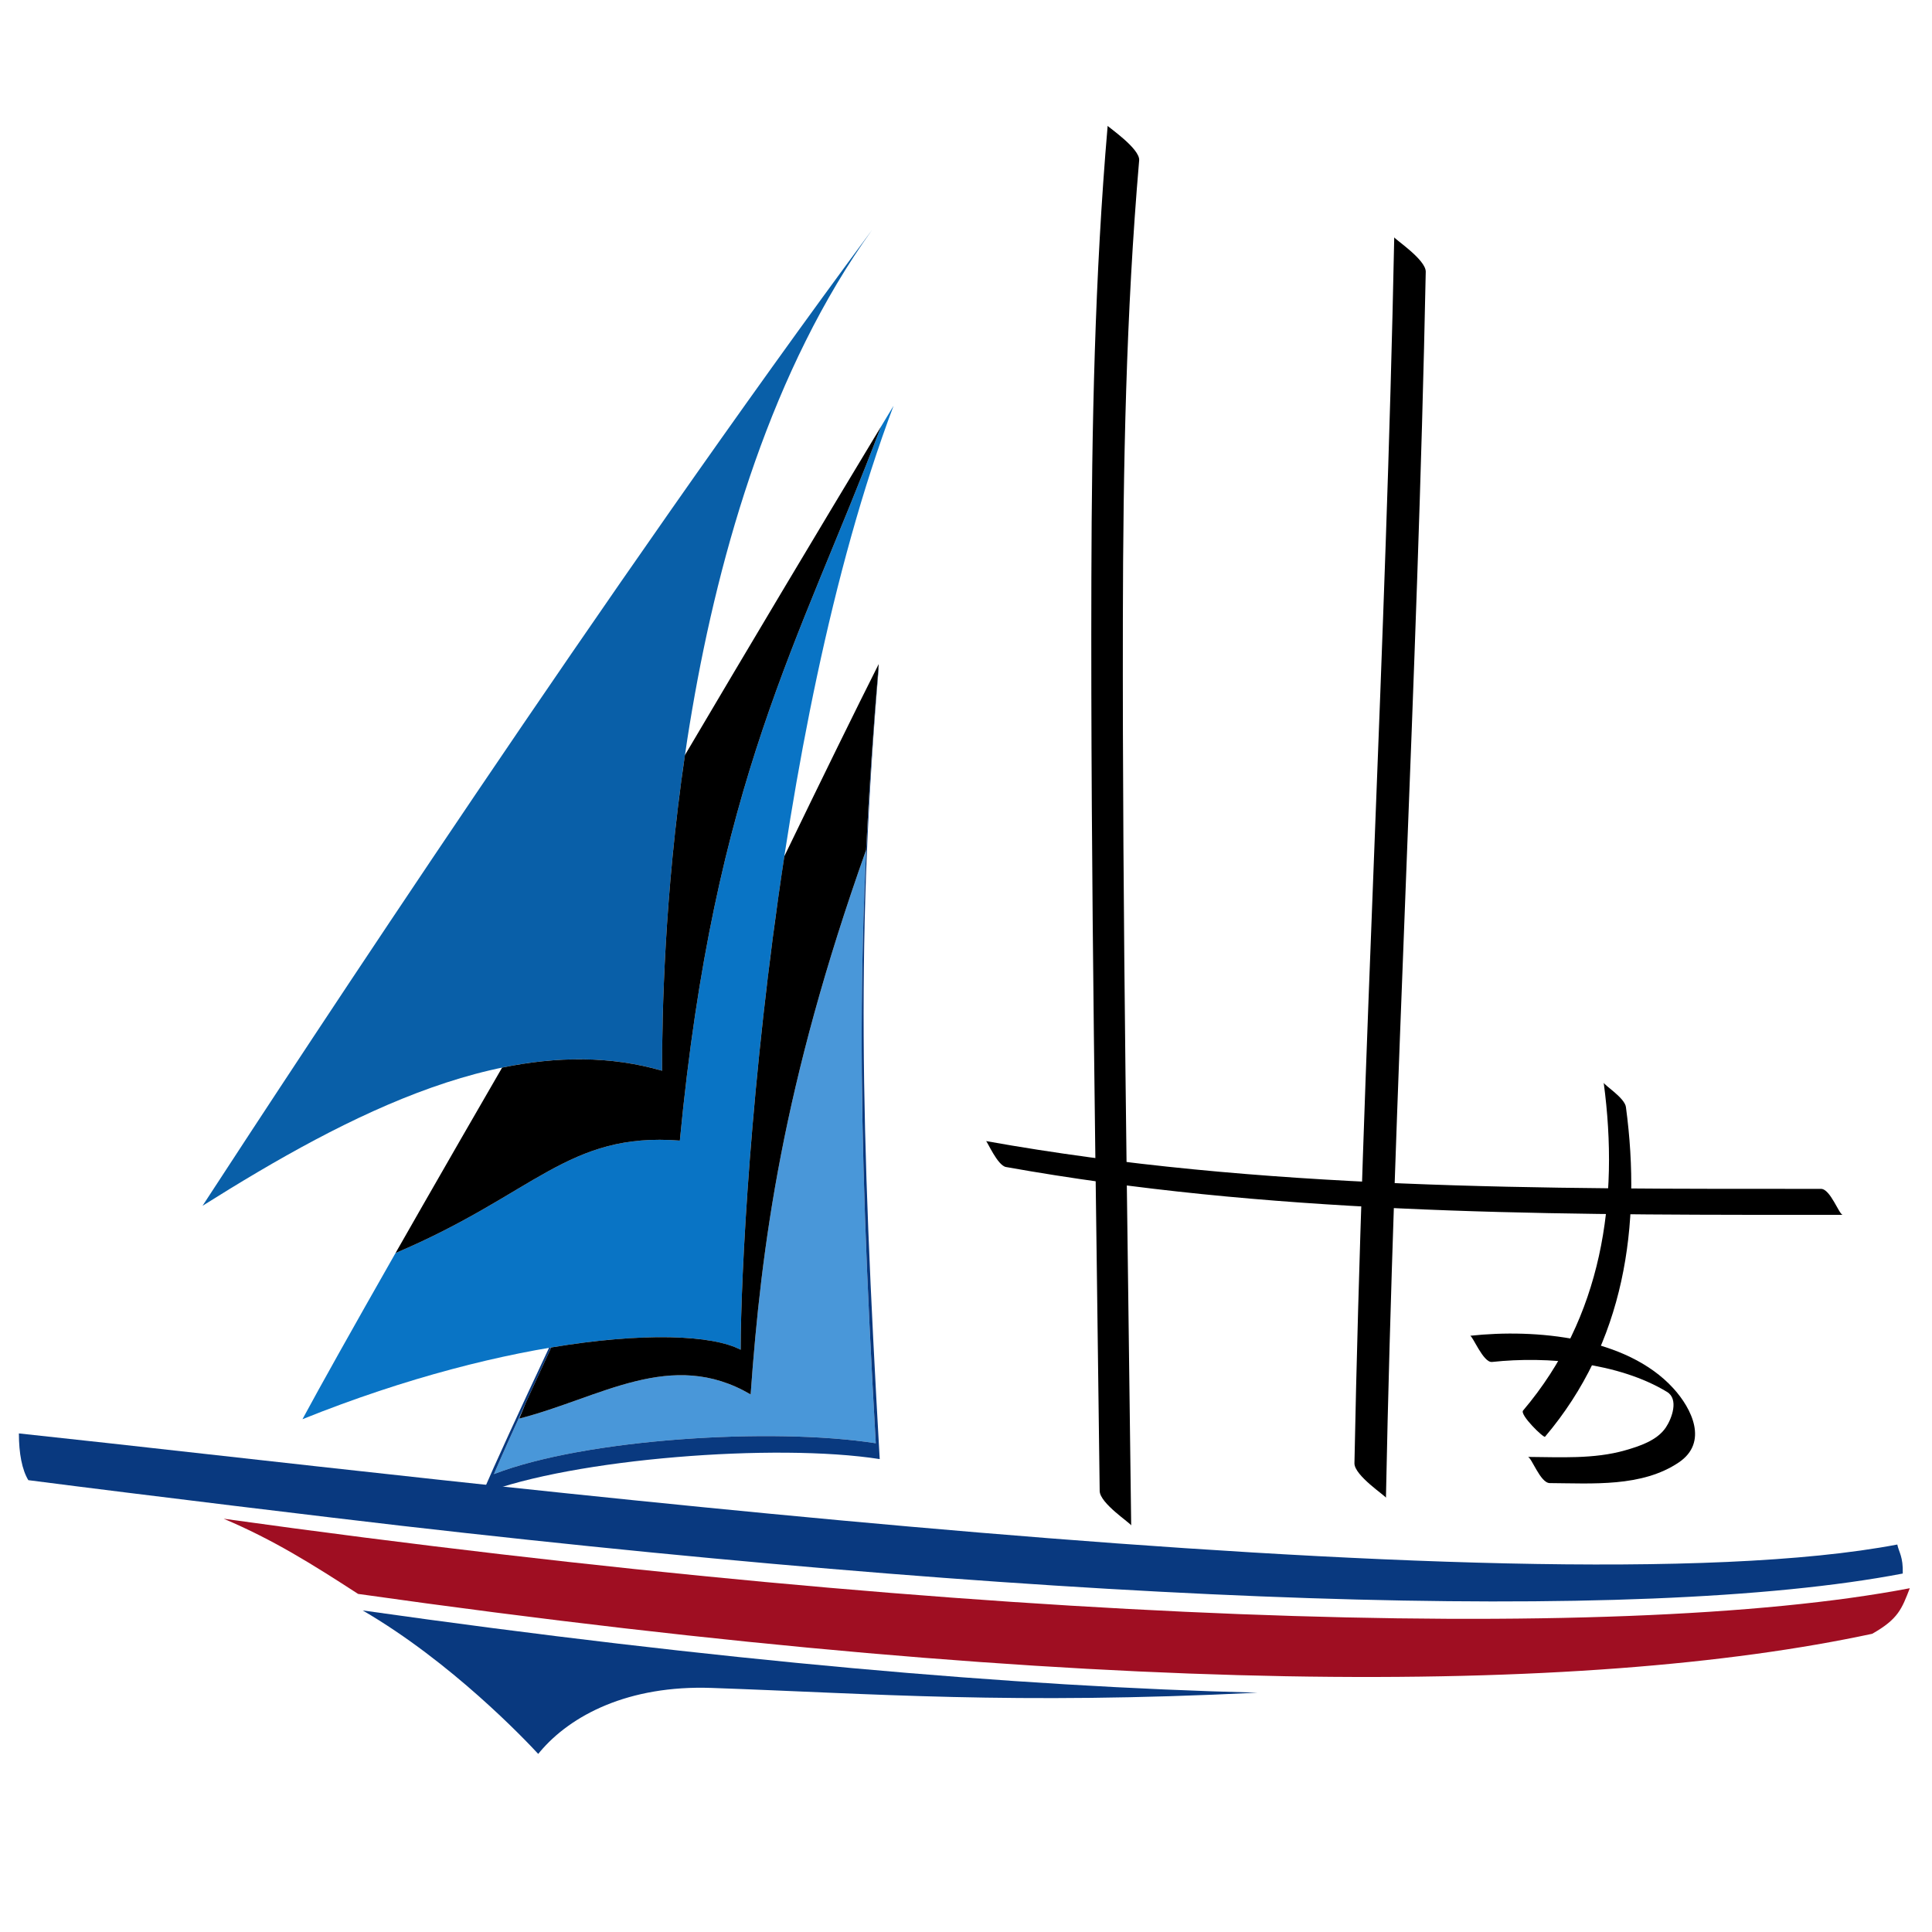
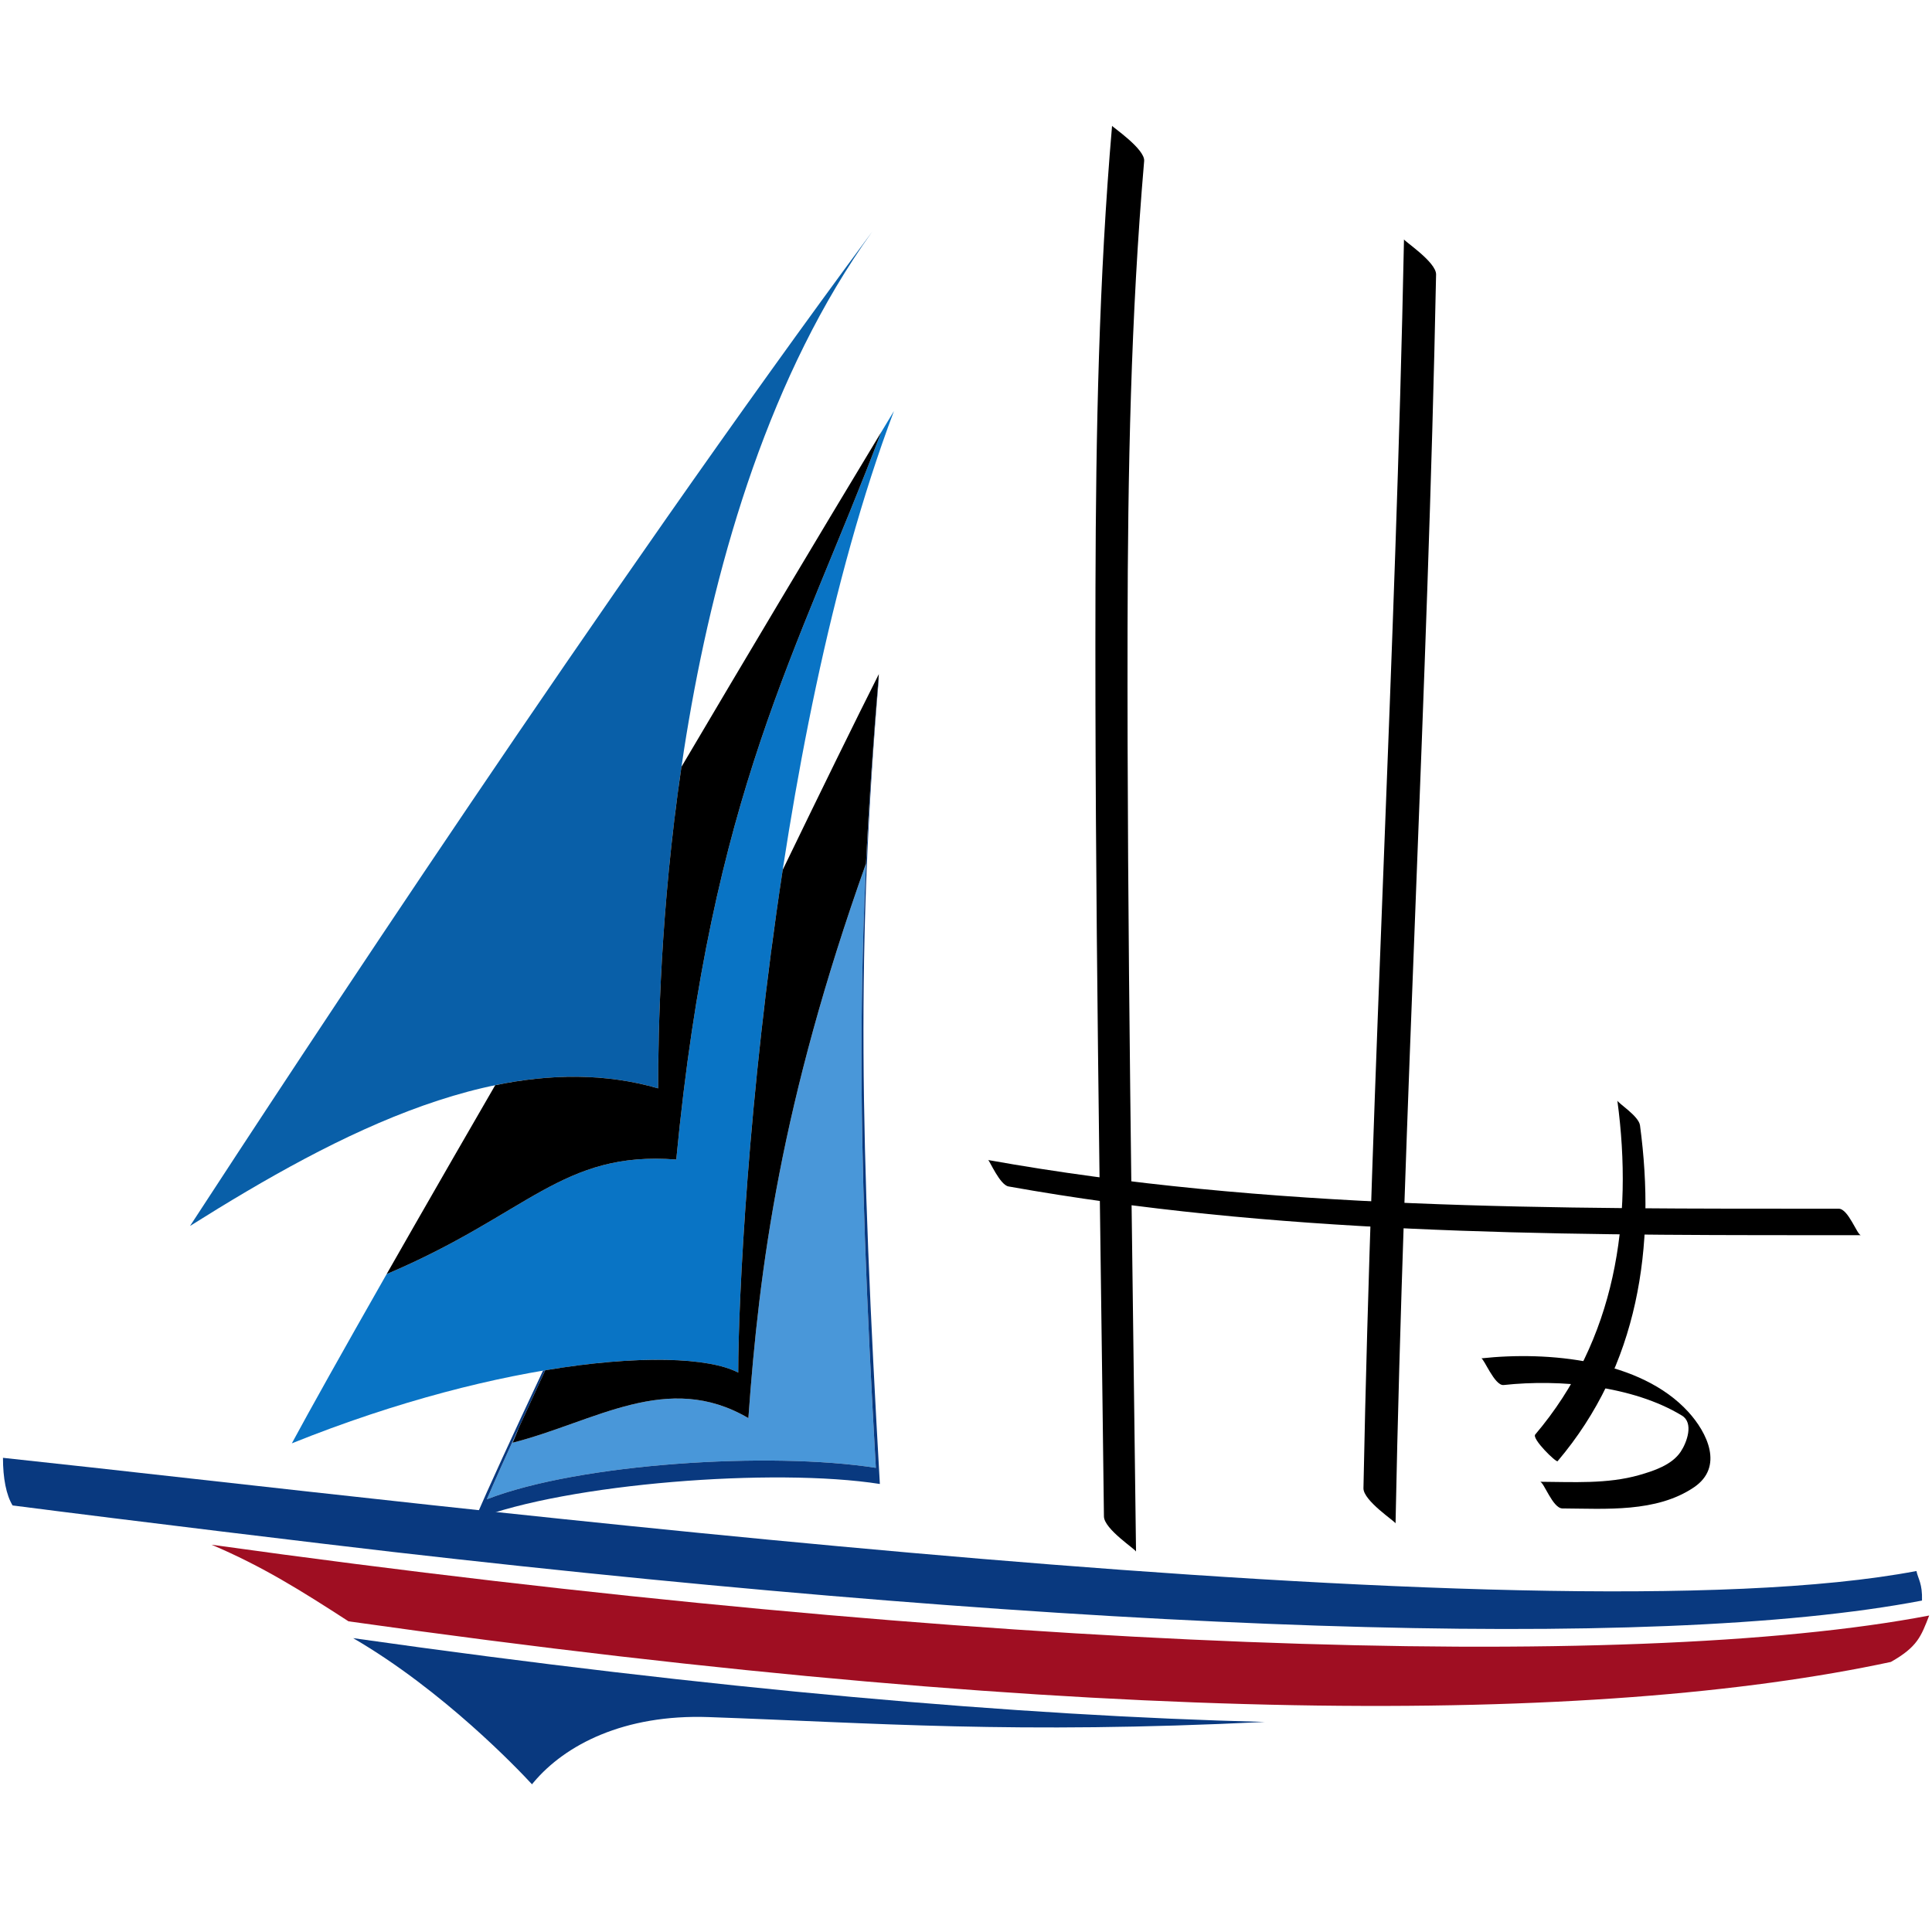
<svg xmlns="http://www.w3.org/2000/svg" version="1.1" width="2864" height="2864">
-   <g transform="matrix(1,0,0,-1,28,2600)">
+   <g transform="matrix(1.018666,0,0,-1.018666,4.401809,2645.051)">
    <path fill="#9f0e22" d="M 2803.1,245.621 C 2366.5,162.035 1424.12,192.449 303.559,348.641 377.477,317.289 434.195,281.641 502.855,237.172 1600.62,81.801 2321.76,86.859 2747.34,178.066 c 38.85,21.957 43.91,37.157 55.76,67.555 l 0,0" />
    <path fill="#4997d9" d="m 750.84,519.199 c -3.262,-8.187 -6.348,-15.597 -9.176,-22.133 120.332,30.688 225.27,104.942 343.086,35.821 15.74,220.496 47.34,458.816 171.17,807.113 4.24,87.85 10.44,177.85 18.72,275.68 -32.94,-389.52 -32.94,-655.742 -4.41,-1155.153 -153.8,24.028 -431.277,6.567 -566.007,-45.722 10.98,25.562 26.933,61.226 46.617,104.394" />
    <path fill="#225aa6" d="M 1264.75,2259.18 C 874.328,1732.13 422.793,1043.55 272.227,812.516 422.793,1043.55 874.328,1732.13 1264.75,2259.18" />
    <path fill="#0974c5" d="m 558.344,742.5 c 206.461,87.387 255.051,179.547 421.461,166.676 51.215,535.044 176.585,737.284 298.165,1058.394 -99.69,-165.17 -197.96,-330.05 -290.65,-486.98 0.004,0.03 0.016,0.07 0.02,0.1 98.45,166.7 203.2,342.34 309.27,517.76 C 1111.74,1507.86 1069.98,777.684 1069.98,599.125 994.473,638.547 729.516,620.547 420.367,496.168 c 25.957,48.164 73.844,133.75 137.977,246.332 m 157.988,274.88 0.02,0 C 673.578,943.52 633.977,874.75 598.266,812.398 c 35.687,62.329 75.324,131.157 118.066,204.982" />
    <path fill="#095fa8" d="M 1264.75,2259.18 C 968.824,1847.07 953.434,1191.32 953.434,1012.76 733.383,1076.58 489.125,948.957 272.227,812.516 422.793,1043.55 874.328,1732.13 1264.75,2259.18" />
    <g fill="#09397f">
      <path d="M 2792.65,267.379 C 2399.82,192.129 1581.42,221.758 566.953,338.188 468.238,349.551 184.496,383.785 14.004,405.801 4.738,420.977 0,445.41 0,475.102 632.199,407.871 2233.08,205.469 2784.55,310.383 c 2.5,-11.766 8.83,-18.098 8.1,-43.004 l 0,0" />
      <path d="m 785.875,601.973 c 1.082,0.179 2.16,0.367 3.242,0.547 -13.808,-29.848 -26.586,-57.637 -38.09,-82.868 -0.066,-0.148 -0.125,-0.3 -0.187,-0.453 -19.684,-43.168 -35.637,-78.832 -46.617,-104.394 134.73,52.289 412.207,69.75 566.007,45.722 -28.35,496.391 -28.52,762.423 3.82,1148.123 0.2,0.4 0.4,0.78 0.59,1.17 -32.94,-389.51 -27.09,-673.285 1.45,-1172.785 -153.81,24.121 -454.598,0.813 -589.328,-51.48 19.199,44.738 54.55,121.613 99.113,216.418" />
      <path d="m 769.867,0 c 0.821,1.016 1.688,2.121 2.567,3.125 45.586,54.125 131.164,99.047 254.516,94.684 240.49,-8.438 443.31,-25.039 809.32,-7.055 -360,9.145 -798.36,47.129 -1326.653,121.93 C 640.898,136.34 750.098,21.391 769.867,0 l 0,0" />
    </g>
    <path d="m 1134.71,1330.7 c 56.28,116.28 105.94,217.58 139.93,284.98 -33.99,-67.4 -83.65,-168.7 -139.93,-284.98 l 0,0" />
    <path d="m 751.027,519.652 c 11.504,25.231 24.282,53.02 38.09,82.868 136.246,22.773 238.443,18.75 280.863,-3.395 0,105.563 14.6,403.905 64.73,731.575 56.28,116.28 105.94,217.58 139.93,284.98 -8.28,-97.83 -14.48,-187.83 -18.72,-275.68 -123.83,-348.297 -155.43,-586.617 -171.17,-807.113 -117.816,69.121 -222.754,-5.133 -343.086,-35.821 2.883,6.661 6.031,14.219 9.363,22.586" />
    <path d="M 598.266,812.398 C 584.34,788.078 571.035,764.781 558.344,742.5 l -0.008,-0.004 c 12.691,22.27 26.012,45.594 39.93,69.902" />
    <path d="m 598.266,812.398 c -13.926,-24.32 -27.231,-47.617 -39.922,-69.898 12.691,22.281 25.996,45.578 39.922,69.898" />
    <path d="m 598.266,812.398 c 35.711,62.352 75.312,131.122 118.086,204.982 80.535,16.61 160.261,17.66 237.082,-4.62 0,80.69 3.144,258.8 33.886,467.83 92.69,156.93 190.96,321.81 290.65,486.98 -121.58,-321.11 -246.95,-523.35 -298.165,-1058.394 -166.41,12.871 -215,-79.289 -421.461,-166.676 12.691,22.281 25.996,45.578 39.922,69.898" />
    <path d="m 2349.314,995.093 c 23.53,-175.157 -2.57,-348.141 -119.51,-486.091 -5.29,-6.23 30.59,-41.129 32.55,-38.808 117.67,138.789 143.55,312.808 119.91,488.769 -1.84,13.65 -32.47,32.56 -32.95,36.13 l 0,0" />
    <path d="m 2183.804,581.038 c 81.89,8.914 187.92,-0.903 259.48,-44.454 17.5,-10.648 7.29,-39.007 -1.8,-52.621 -12.96,-19.382 -39.23,-27.879 -60.32,-33.925 -46.29,-13.274 -96.78,-10.043 -144.37,-9.77 5.51,-0.031 18.38,-38.73 32.56,-38.809 63.07,-0.371 136.58,-6.293 191.35,30.684 43.97,29.695 19.37,79.668 -8.19,109.859 -69.45,76.102 -203.94,88.442 -301.27,77.848 3.72,0.402 19.45,-40.242 32.56,-38.812 l 0,0" />
    <path d="m 1613.99,2413.49 c -19.2,-223.06 -23.53,-446.81 -24.13,-670.6 -1.22,-451.02 6.97,-902.109 12.31,-1353.081 0.22,-18.497 46.67,-48.219 46.7,-51.2 -5.3,447.899 -13.15,895.891 -12.33,1343.841 0.41,226.85 4.69,453.72 24.15,679.84 1.5,17.41 -46.81,49.96 -46.7,51.2 l 0,0" />
    <path d="m 2038.82,2248.28 c -12.15,-606.03 -47.11,-1211.34 -58.99,-1817.374 -0.36,-18.183 46.75,-48.773 46.7,-51.199 11.89,606.035 46.85,1211.343 58.99,1817.363 0.37,18.18 -46.75,48.79 -46.7,51.21 l 0,0" />
    <path d="m 1463.29,870.023 c -12.69,2.25 -27.72,38.071 -29.61,38.434 407.78,-72.992 824.93,-70.828 1237.76,-70.828 14.04,0 26.92,-38.524 32.31,-38.524 -23.1,0 -46.17,-0.007 -69.3,-0.007 -390.98,0 -785.38,1.925 -1171.16,70.925" />
  </g>
</svg>
